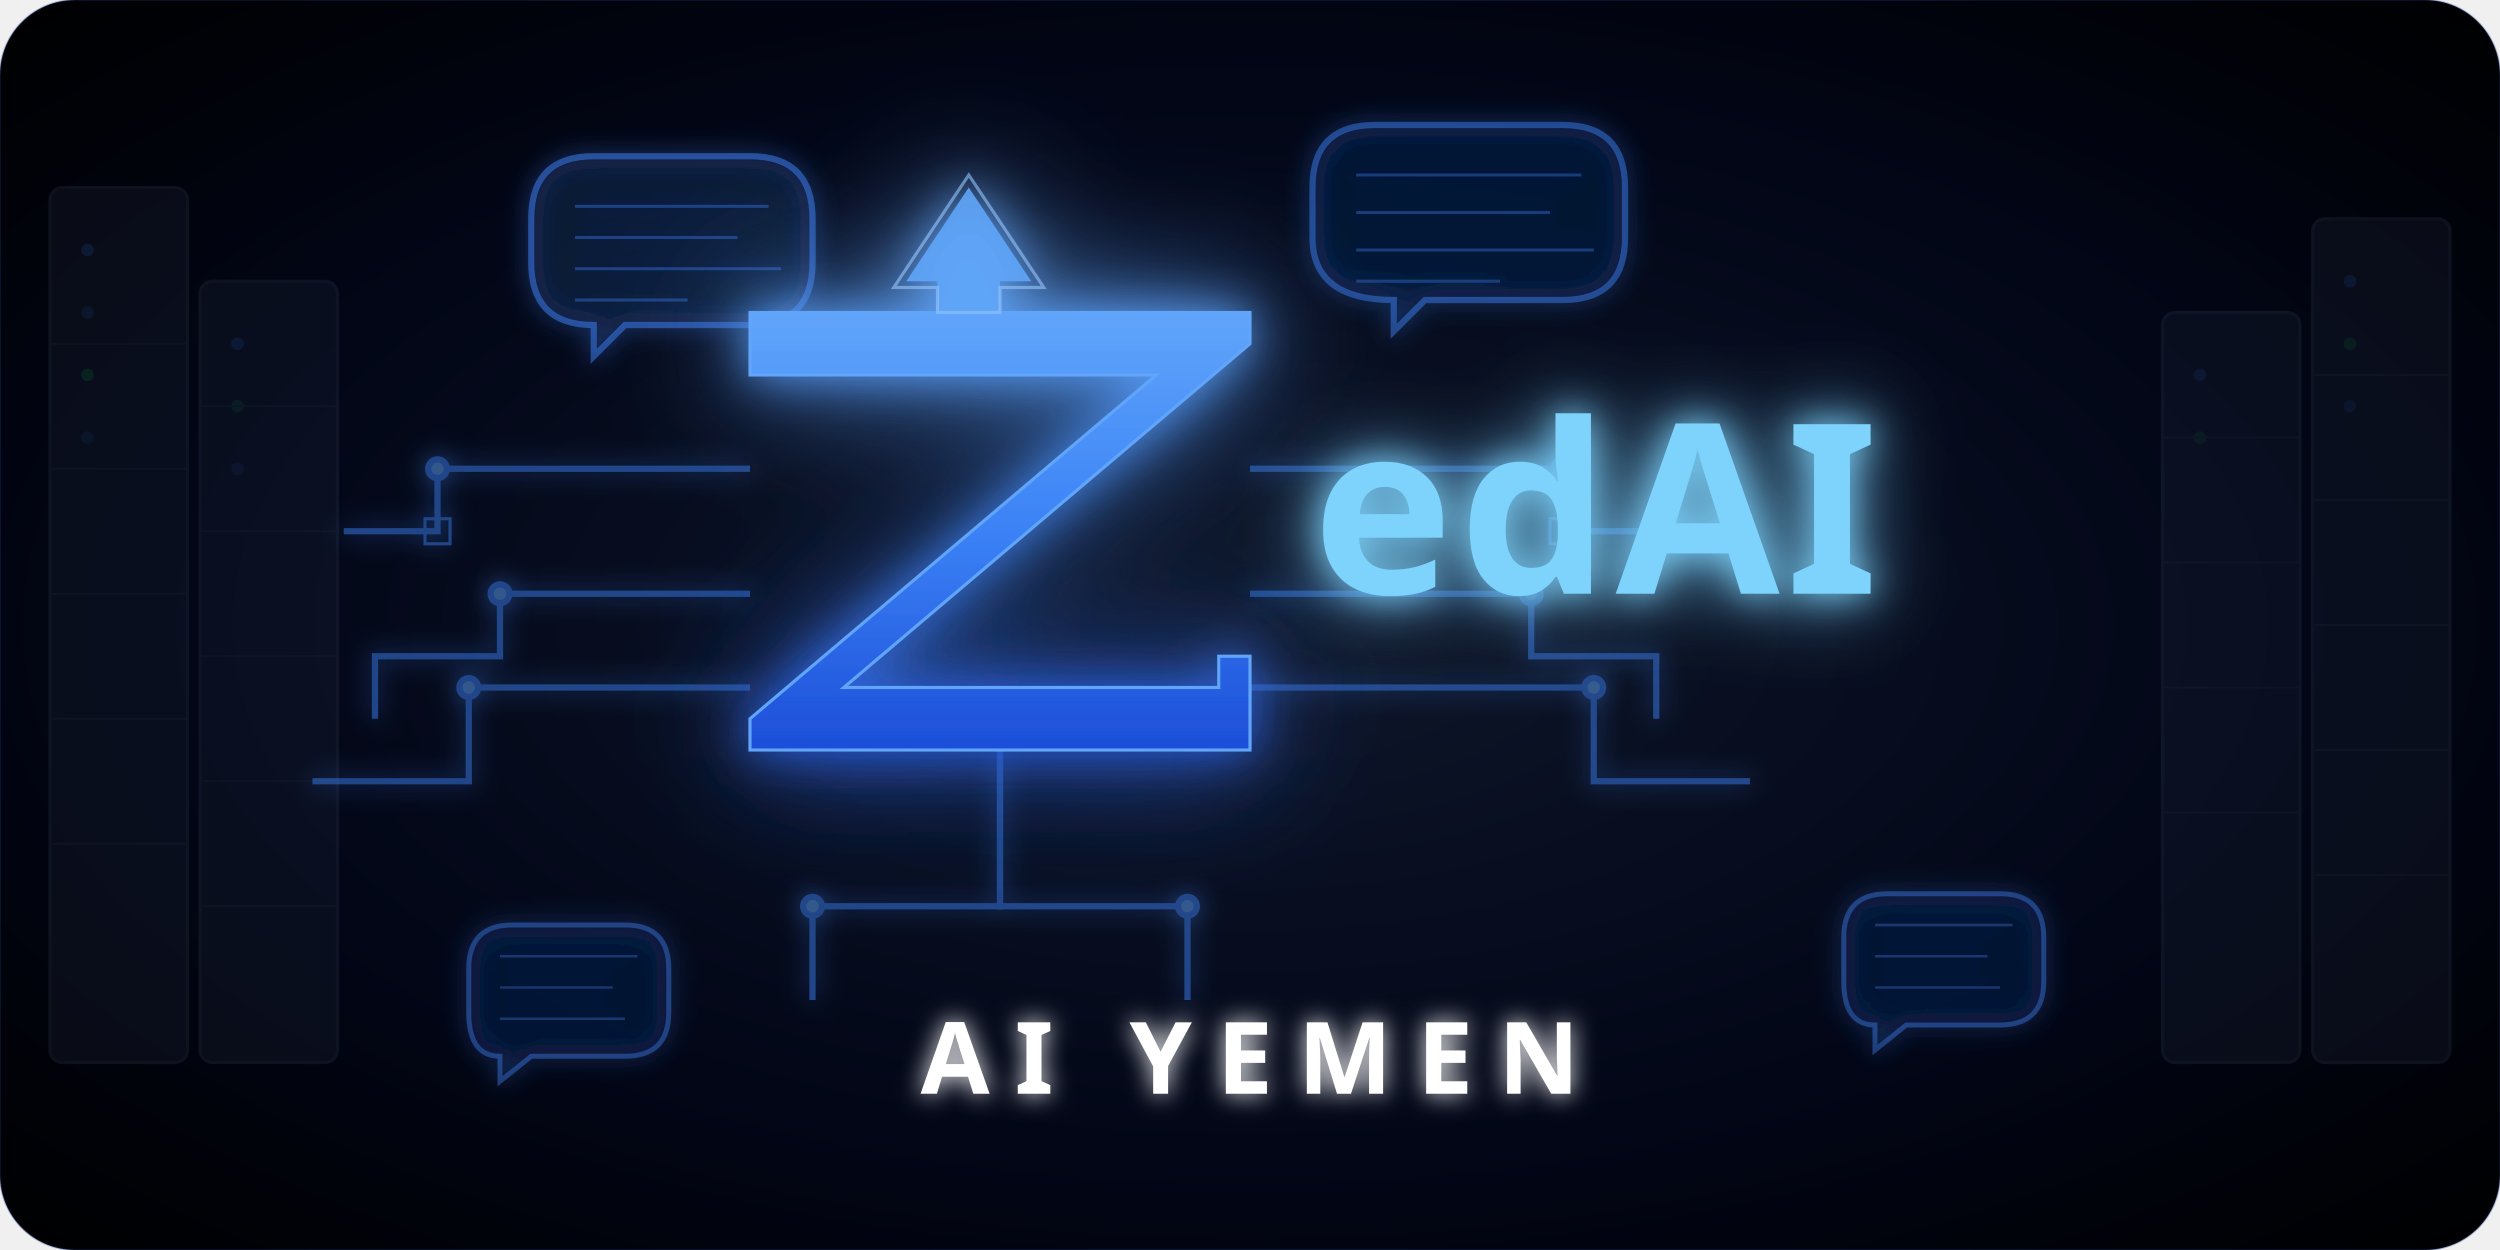
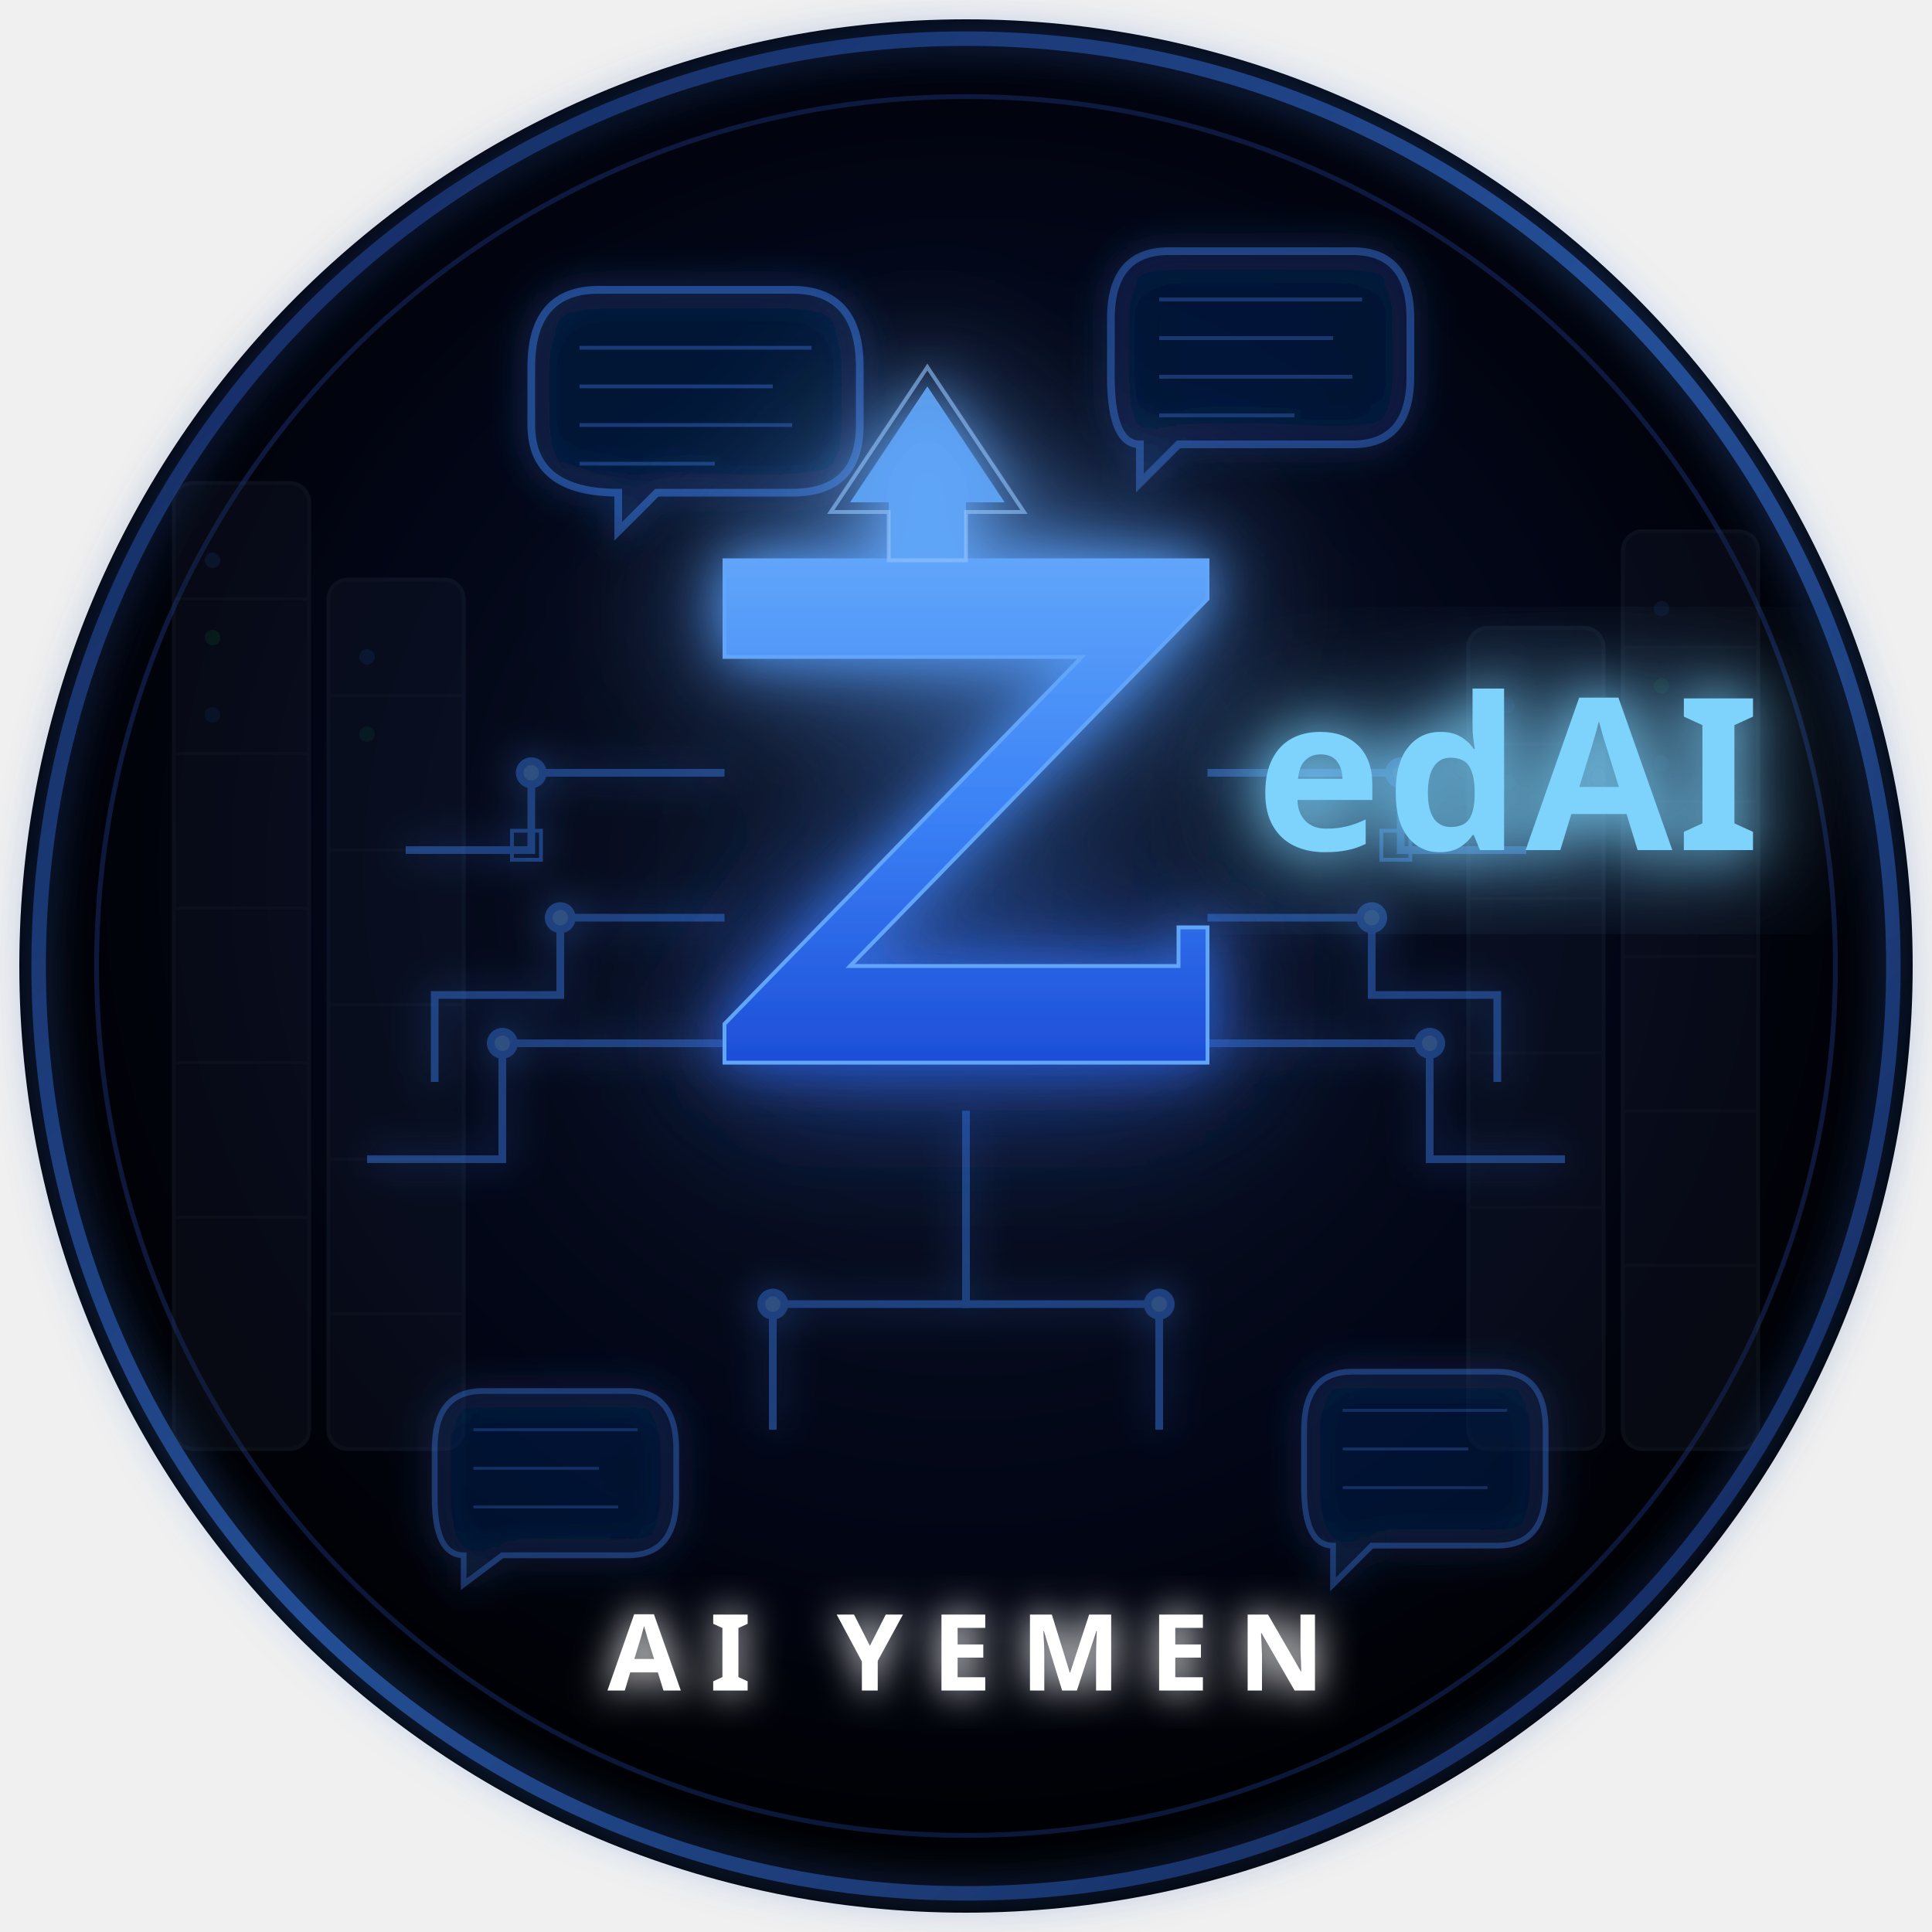
- <svg xmlns="http://www.w3.org/2000/svg" viewBox="0 0 400 200" fill="none">
+ <svg xmlns="http://www.w3.org/2000/svg" viewBox="0 0 200 200" fill="none">
  <defs>
    <filter id="blueGlow" x="-50%" y="-50%" width="200%" height="200%">
      <feGaussianBlur stdDeviation="3" result="blur1" />
      <feGaussianBlur stdDeviation="6" result="blur2" />
      <feMerge>
        <feMergeNode in="blur2" />
        <feMergeNode in="blur1" />
        <feMergeNode in="SourceGraphic" />
      </feMerge>
    </filter>
    <filter id="strongGlow" x="-50%" y="-50%" width="200%" height="200%">
-       <feGaussianBlur stdDeviation="4" result="blur1" />
-       <feGaussianBlur stdDeviation="10" result="blur2" />
+       <feGaussianBlur stdDeviation="3" result="blur1" />
+       <feGaussianBlur stdDeviation="8" result="blur2" />
      <feMerge>
        <feMergeNode in="blur2" />
        <feMergeNode in="blur1" />
        <feMergeNode in="SourceGraphic" />
      </feMerge>
    </filter>
    <filter id="softGlow" x="-50%" y="-50%" width="200%" height="200%">
      <feGaussianBlur stdDeviation="2" result="blur" />
      <feMerge>
        <feMergeNode in="blur" />
        <feMergeNode in="SourceGraphic" />
      </feMerge>
    </filter>
    <linearGradient id="zGradient" x1="0%" y1="0%" x2="0%" y2="100%">
      <stop offset="0%" stop-color="#60a5fa" />
      <stop offset="50%" stop-color="#3b82f6" />
      <stop offset="100%" stop-color="#1d4ed8" />
    </linearGradient>
-     <linearGradient id="circuitGrad" x1="0%" y1="0%" x2="100%" y2="0%">
-       <stop offset="0%" stop-color="#1e3a8a" stop-opacity="0.2" />
-       <stop offset="50%" stop-color="#3b82f6" stop-opacity="0.8" />
-       <stop offset="100%" stop-color="#1e3a8a" stop-opacity="0.2" />
-     </linearGradient>
-     <radialGradient id="bgGrad" cx="50%" cy="50%" r="70%">
+     <radialGradient id="bgGrad" cx="50%" cy="45%" r="55%">
      <stop offset="0%" stop-color="#0f172a" />
      <stop offset="60%" stop-color="#020617" />
      <stop offset="100%" stop-color="#000000" />
    </radialGradient>
+     <linearGradient id="ringGrad" x1="0%" y1="0%" x2="100%" y2="100%">
+       <stop offset="0%" stop-color="#1e3a8a" />
+       <stop offset="50%" stop-color="#3b82f6" />
+       <stop offset="100%" stop-color="#1e3a8a" />
+     </linearGradient>
  </defs>
-   <rect width="400" height="200" rx="12" fill="url(#bgGrad)" />
-   <g opacity="0.25">
-     <rect x="8" y="30" width="22" height="140" rx="2" fill="#1e293b" stroke="#334155" stroke-width="0.5" />
-     <rect x="32" y="45" width="22" height="125" rx="2" fill="#1e293b" stroke="#334155" stroke-width="0.5" />
-     <circle cx="14" cy="40" r="1" fill="#3b82f6" opacity="0.6" />
-     <circle cx="14" cy="50" r="1" fill="#3b82f6" opacity="0.4" />
-     <circle cx="14" cy="60" r="1" fill="#22c55e" opacity="0.5" />
-     <circle cx="14" cy="70" r="1" fill="#3b82f6" opacity="0.3" />
-     <circle cx="38" cy="55" r="1" fill="#3b82f6" opacity="0.5" />
-     <circle cx="38" cy="65" r="1" fill="#22c55e" opacity="0.4" />
-     <circle cx="38" cy="75" r="1" fill="#3b82f6" opacity="0.3" />
-     <line x1="8" y1="55" x2="30" y2="55" stroke="#334155" stroke-width="0.3" />
-     <line x1="8" y1="75" x2="30" y2="75" stroke="#334155" stroke-width="0.3" />
-     <line x1="8" y1="95" x2="30" y2="95" stroke="#334155" stroke-width="0.3" />
-     <line x1="8" y1="115" x2="30" y2="115" stroke="#334155" stroke-width="0.3" />
-     <line x1="8" y1="135" x2="30" y2="135" stroke="#334155" stroke-width="0.3" />
-     <line x1="32" y1="65" x2="54" y2="65" stroke="#334155" stroke-width="0.3" />
-     <line x1="32" y1="85" x2="54" y2="85" stroke="#334155" stroke-width="0.3" />
-     <line x1="32" y1="105" x2="54" y2="105" stroke="#334155" stroke-width="0.3" />
-     <line x1="32" y1="125" x2="54" y2="125" stroke="#334155" stroke-width="0.3" />
-     <line x1="32" y1="145" x2="54" y2="145" stroke="#334155" stroke-width="0.3" />
+   <circle cx="100" cy="100" r="98" fill="url(#bgGrad)" />
+   <circle cx="100" cy="100" r="96" fill="none" stroke="url(#ringGrad)" stroke-width="1.5" opacity="0.6" filter="url(#softGlow)" />
+   <circle cx="100" cy="100" r="90" fill="none" stroke="#1e3a8a" stroke-width="0.5" opacity="0.4" />
+   <g opacity="0.2">
+     <rect x="18" y="50" width="14" height="100" rx="2" fill="#1e293b" stroke="#334155" stroke-width="0.4" />
+     <rect x="34" y="60" width="14" height="90" rx="2" fill="#1e293b" stroke="#334155" stroke-width="0.4" />
+     <circle cx="22" cy="58" r="0.8" fill="#3b82f6" opacity="0.6" />
+     <circle cx="22" cy="66" r="0.8" fill="#22c55e" opacity="0.5" />
+     <circle cx="22" cy="74" r="0.8" fill="#3b82f6" opacity="0.4" />
+     <circle cx="38" cy="68" r="0.8" fill="#3b82f6" opacity="0.5" />
+     <circle cx="38" cy="76" r="0.8" fill="#22c55e" opacity="0.4" />
+     <line x1="18" y1="62" x2="32" y2="62" stroke="#334155" stroke-width="0.3" />
+     <line x1="18" y1="78" x2="32" y2="78" stroke="#334155" stroke-width="0.3" />
+     <line x1="18" y1="94" x2="32" y2="94" stroke="#334155" stroke-width="0.3" />
+     <line x1="18" y1="110" x2="32" y2="110" stroke="#334155" stroke-width="0.3" />
+     <line x1="18" y1="126" x2="32" y2="126" stroke="#334155" stroke-width="0.3" />
+     <line x1="34" y1="72" x2="48" y2="72" stroke="#334155" stroke-width="0.3" />
+     <line x1="34" y1="88" x2="48" y2="88" stroke="#334155" stroke-width="0.3" />
+     <line x1="34" y1="104" x2="48" y2="104" stroke="#334155" stroke-width="0.3" />
+     <line x1="34" y1="120" x2="48" y2="120" stroke="#334155" stroke-width="0.3" />
+     <line x1="34" y1="136" x2="48" y2="136" stroke="#334155" stroke-width="0.3" />
  </g>
-   <g opacity="0.25">
-     <rect x="370" y="35" width="22" height="135" rx="2" fill="#1e293b" stroke="#334155" stroke-width="0.5" />
-     <rect x="346" y="50" width="22" height="120" rx="2" fill="#1e293b" stroke="#334155" stroke-width="0.5" />
-     <circle cx="376" cy="45" r="1" fill="#3b82f6" opacity="0.5" />
-     <circle cx="376" cy="55" r="1" fill="#22c55e" opacity="0.4" />
-     <circle cx="376" cy="65" r="1" fill="#3b82f6" opacity="0.3" />
-     <circle cx="352" cy="60" r="1" fill="#3b82f6" opacity="0.4" />
-     <circle cx="352" cy="70" r="1" fill="#22c55e" opacity="0.3" />
-     <line x1="346" y1="70" x2="368" y2="70" stroke="#334155" stroke-width="0.3" />
-     <line x1="346" y1="90" x2="368" y2="90" stroke="#334155" stroke-width="0.3" />
-     <line x1="346" y1="110" x2="368" y2="110" stroke="#334155" stroke-width="0.3" />
-     <line x1="346" y1="130" x2="368" y2="130" stroke="#334155" stroke-width="0.3" />
-     <line x1="370" y1="60" x2="392" y2="60" stroke="#334155" stroke-width="0.3" />
-     <line x1="370" y1="80" x2="392" y2="80" stroke="#334155" stroke-width="0.3" />
-     <line x1="370" y1="100" x2="392" y2="100" stroke="#334155" stroke-width="0.3" />
-     <line x1="370" y1="120" x2="392" y2="120" stroke="#334155" stroke-width="0.3" />
-     <line x1="370" y1="140" x2="392" y2="140" stroke="#334155" stroke-width="0.3" />
+   <g opacity="0.2">
+     <rect x="168" y="55" width="14" height="95" rx="2" fill="#1e293b" stroke="#334155" stroke-width="0.4" />
+     <rect x="152" y="65" width="14" height="85" rx="2" fill="#1e293b" stroke="#334155" stroke-width="0.4" />
+     <circle cx="172" cy="63" r="0.8" fill="#3b82f6" opacity="0.5" />
+     <circle cx="172" cy="71" r="0.8" fill="#22c55e" opacity="0.4" />
+     <circle cx="172" cy="79" r="0.8" fill="#3b82f6" opacity="0.3" />
+     <circle cx="156" cy="73" r="0.8" fill="#3b82f6" opacity="0.4" />
+     <circle cx="156" cy="81" r="0.8" fill="#22c55e" opacity="0.3" />
+     <line x1="152" y1="77" x2="166" y2="77" stroke="#334155" stroke-width="0.3" />
+     <line x1="152" y1="93" x2="166" y2="93" stroke="#334155" stroke-width="0.3" />
+     <line x1="152" y1="109" x2="166" y2="109" stroke="#334155" stroke-width="0.3" />
+     <line x1="152" y1="125" x2="166" y2="125" stroke="#334155" stroke-width="0.3" />
+     <line x1="168" y1="67" x2="182" y2="67" stroke="#334155" stroke-width="0.3" />
+     <line x1="168" y1="83" x2="182" y2="83" stroke="#334155" stroke-width="0.3" />
+     <line x1="168" y1="99" x2="182" y2="99" stroke="#334155" stroke-width="0.3" />
+     <line x1="168" y1="115" x2="182" y2="115" stroke="#334155" stroke-width="0.3" />
+     <line x1="168" y1="131" x2="182" y2="131" stroke="#334155" stroke-width="0.3" />
  </g>
-   <g stroke="#3b82f6" stroke-width="1" fill="none" opacity="0.5" filter="url(#softGlow)">
-     <path d="M 120 75 L 70 75 L 70 85 L 55 85" stroke-dasharray="0" />
-     <path d="M 120 95 L 80 95 L 80 105 L 60 105 L 60 115" />
-     <path d="M 120 110 L 75 110 L 75 125 L 50 125" />
-     <path d="M 200 75 L 250 75 L 250 85 L 270 85" />
-     <path d="M 200 95 L 245 95 L 245 105 L 265 105 L 265 115" />
-     <path d="M 200 110 L 255 110 L 255 125 L 280 125" />
-     <path d="M 160 120 L 160 145 L 130 145 L 130 160" />
-     <path d="M 160 120 L 160 145 L 190 145 L 190 160" />
-     <circle cx="70" cy="75" r="1.5" fill="#60a5fa" />
-     <circle cx="80" cy="95" r="1.5" fill="#60a5fa" />
-     <circle cx="75" cy="110" r="1.5" fill="#60a5fa" />
-     <circle cx="250" cy="75" r="1.5" fill="#60a5fa" />
-     <circle cx="245" cy="95" r="1.5" fill="#60a5fa" />
-     <circle cx="255" cy="110" r="1.5" fill="#60a5fa" />
-     <circle cx="130" cy="145" r="1.5" fill="#60a5fa" />
-     <circle cx="190" cy="145" r="1.5" fill="#60a5fa" />
-     <rect x="68" y="83" width="4" height="4" fill="none" stroke="#3b82f6" stroke-width="0.5" />
-     <rect x="248" y="83" width="4" height="4" fill="none" stroke="#3b82f6" stroke-width="0.5" />
+   <g stroke="#3b82f6" stroke-width="0.8" fill="none" opacity="0.45" filter="url(#softGlow)">
+     <path d="M 75 80 L 55 80 L 55 88 L 42 88" />
+     <path d="M 75 95 L 58 95 L 58 103 L 45 103 L 45 112" />
+     <path d="M 75 108 L 52 108 L 52 120 L 38 120" />
+     <path d="M 125 80 L 145 80 L 145 88 L 158 88" />
+     <path d="M 125 95 L 142 95 L 142 103 L 155 103 L 155 112" />
+     <path d="M 125 108 L 148 108 L 148 120 L 162 120" />
+     <path d="M 100 115 L 100 135 L 80 135 L 80 148" />
+     <path d="M 100 115 L 100 135 L 120 135 L 120 148" />
+     <circle cx="55" cy="80" r="1.2" fill="#60a5fa" />
+     <circle cx="58" cy="95" r="1.2" fill="#60a5fa" />
+     <circle cx="52" cy="108" r="1.2" fill="#60a5fa" />
+     <circle cx="145" cy="80" r="1.2" fill="#60a5fa" />
+     <circle cx="142" cy="95" r="1.2" fill="#60a5fa" />
+     <circle cx="148" cy="108" r="1.2" fill="#60a5fa" />
+     <circle cx="80" cy="135" r="1.2" fill="#60a5fa" />
+     <circle cx="120" cy="135" r="1.2" fill="#60a5fa" />
+     <rect x="53" y="86" width="3" height="3" fill="none" stroke="#3b82f6" stroke-width="0.4" />
+     <rect x="143" y="86" width="3" height="3" fill="none" stroke="#3b82f6" stroke-width="0.4" />
  </g>
  <g filter="url(#softGlow)">
-     <g opacity="0.5">
-       <path d="M 85 35 Q 85 25 95 25 L 120 25 Q 130 25 130 35 L 130 42 Q 130 52 120 52 L 100 52 L 95 57 L 95 52 Q 85 52 85 42 Z" fill="#0c1a3e" stroke="#3b82f6" stroke-width="1" />
-       <line x1="92" y1="33" x2="123" y2="33" stroke="#3b82f6" stroke-width="0.5" opacity="0.7" />
-       <line x1="92" y1="38" x2="118" y2="38" stroke="#3b82f6" stroke-width="0.5" opacity="0.7" />
-       <line x1="92" y1="43" x2="125" y2="43" stroke="#3b82f6" stroke-width="0.5" opacity="0.7" />
-       <line x1="92" y1="48" x2="110" y2="48" stroke="#3b82f6" stroke-width="0.5" opacity="0.7" />
-     </g>
    <g opacity="0.45">
-       <path d="M 210 30 Q 210 20 220 20 L 250 20 Q 260 20 260 30 L 260 38 Q 260 48 250 48 L 228 48 L 223 53 L 223 48 Q 210 48 210 38 Z" fill="#0c1a3e" stroke="#3b82f6" stroke-width="1" />
-       <line x1="217" y1="28" x2="253" y2="28" stroke="#3b82f6" stroke-width="0.5" opacity="0.7" />
-       <line x1="217" y1="34" x2="248" y2="34" stroke="#3b82f6" stroke-width="0.5" opacity="0.7" />
-       <line x1="217" y1="40" x2="255" y2="40" stroke="#3b82f6" stroke-width="0.5" opacity="0.7" />
-       <line x1="217" y1="45" x2="240" y2="45" stroke="#3b82f6" stroke-width="0.5" opacity="0.7" />
+       <path d="M 55 38 Q 55 30 62 30 L 82 30 Q 89 30 89 38 L 89 44 Q 89 51 82 51 L 68 51 L 64 55 L 64 51 Q 55 51 55 44 Z" fill="#0c1a3e" stroke="#3b82f6" stroke-width="0.8" />
+       <line x1="60" y1="36" x2="84" y2="36" stroke="#3b82f6" stroke-width="0.4" opacity="0.7" />
+       <line x1="60" y1="40" x2="80" y2="40" stroke="#3b82f6" stroke-width="0.4" opacity="0.7" />
+       <line x1="60" y1="44" x2="82" y2="44" stroke="#3b82f6" stroke-width="0.4" opacity="0.7" />
+       <line x1="60" y1="48" x2="74" y2="48" stroke="#3b82f6" stroke-width="0.4" opacity="0.7" />
    </g>
    <g opacity="0.4">
-       <path d="M 75 155 Q 75 148 82 148 L 100 148 Q 107 148 107 155 L 107 162 Q 107 169 100 169 L 85 169 L 80 173 L 80 169 Q 75 169 75 162 Z" fill="#0c1a3e" stroke="#3b82f6" stroke-width="0.8" />
-       <line x1="80" y1="153" x2="102" y2="153" stroke="#3b82f6" stroke-width="0.4" opacity="0.7" />
-       <line x1="80" y1="158" x2="98" y2="158" stroke="#3b82f6" stroke-width="0.4" opacity="0.7" />
-       <line x1="80" y1="163" x2="100" y2="163" stroke="#3b82f6" stroke-width="0.4" opacity="0.7" />
+       <path d="M 115 33 Q 115 26 121 26 L 140 26 Q 146 26 146 33 L 146 39 Q 146 46 140 46 L 122 46 L 118 50 L 118 46 Q 115 46 115 39 Z" fill="#0c1a3e" stroke="#3b82f6" stroke-width="0.8" />
+       <line x1="120" y1="31" x2="141" y2="31" stroke="#3b82f6" stroke-width="0.4" opacity="0.7" />
+       <line x1="120" y1="35" x2="138" y2="35" stroke="#3b82f6" stroke-width="0.4" opacity="0.7" />
+       <line x1="120" y1="39" x2="140" y2="39" stroke="#3b82f6" stroke-width="0.4" opacity="0.7" />
+       <line x1="120" y1="43" x2="134" y2="43" stroke="#3b82f6" stroke-width="0.4" opacity="0.7" />
    </g>
-     <g opacity="0.4">
-       <path d="M 295 150 Q 295 143 302 143 L 320 143 Q 327 143 327 150 L 327 157 Q 327 164 320 164 L 305 164 L 300 168 L 300 164 Q 295 164 295 157 Z" fill="#0c1a3e" stroke="#3b82f6" stroke-width="0.8" />
-       <line x1="300" y1="148" x2="322" y2="148" stroke="#3b82f6" stroke-width="0.4" opacity="0.7" />
-       <line x1="300" y1="153" x2="318" y2="153" stroke="#3b82f6" stroke-width="0.4" opacity="0.7" />
-       <line x1="300" y1="158" x2="320" y2="158" stroke="#3b82f6" stroke-width="0.4" opacity="0.7" />
+     <g opacity="0.35">
+       <path d="M 45 150 Q 45 144 50 144 L 65 144 Q 70 144 70 150 L 70 155 Q 70 161 65 161 L 52 161 L 48 164 L 48 161 Q 45 161 45 155 Z" fill="#0c1a3e" stroke="#3b82f6" stroke-width="0.6" />
+       <line x1="49" y1="148" x2="66" y2="148" stroke="#3b82f6" stroke-width="0.3" opacity="0.7" />
+       <line x1="49" y1="152" x2="62" y2="152" stroke="#3b82f6" stroke-width="0.3" opacity="0.7" />
+       <line x1="49" y1="156" x2="64" y2="156" stroke="#3b82f6" stroke-width="0.3" opacity="0.7" />
+     </g>
+     <g opacity="0.35">
+       <path d="M 135 148 Q 135 142 140 142 L 155 142 Q 160 142 160 148 L 160 154 Q 160 160 155 160 L 142 160 L 138 164 L 138 160 Q 135 160 135 154 Z" fill="#0c1a3e" stroke="#3b82f6" stroke-width="0.6" />
+       <line x1="139" y1="146" x2="156" y2="146" stroke="#3b82f6" stroke-width="0.3" opacity="0.7" />
+       <line x1="139" y1="150" x2="152" y2="150" stroke="#3b82f6" stroke-width="0.3" opacity="0.7" />
+       <line x1="139" y1="154" x2="154" y2="154" stroke="#3b82f6" stroke-width="0.3" opacity="0.7" />
    </g>
  </g>
  <g filter="url(#strongGlow)">
-     <path d="M 120 50 L 200 50 L 200 55 L 135 110 L 195 110 L 195 105 L 200 105 L 200 120 L 120 120 L 120 115 L 185 60 L 120 60 Z" fill="url(#zGradient)" stroke="#60a5fa" stroke-width="0.5" />
-     <path d="M 155 30 L 165 45 L 160 45 L 160 50 L 150 50 L 150 45 L 145 45 Z" fill="#60a5fa" opacity="0.9" />
-     <path d="M 155 28 L 167 46 L 160 46 L 160 50 L 150 50 L 150 46 L 143 46 Z" fill="none" stroke="#93c5fd" stroke-width="0.5" opacity="0.6" />
+     <path d="M 75 58 L 125 58 L 125 62 L 88 100 L 122 100 L 122 96 L 125 96 L 125 110 L 75 110 L 75 106 L 112 68 L 75 68 Z" fill="url(#zGradient)" stroke="#60a5fa" stroke-width="0.4" />
+     <path d="M 96 40 L 104 52 L 100 52 L 100 58 L 92 58 L 92 52 L 88 52 Z" fill="#60a5fa" opacity="0.9" />
+     <path d="M 96 38 L 106 53 L 100 53 L 100 58 L 92 58 L 92 53 L 86 53 Z" fill="none" stroke="#93c5fd" stroke-width="0.4" opacity="0.6" />
  </g>
  <g filter="url(#blueGlow)">
-     <text x="210" y="95" font-family="'Segoe UI', 'Tahoma', sans-serif" font-size="38" font-weight="700" fill="#7dd3fc" letter-spacing="1">
+     <text x="130" y="88" font-family="'Segoe UI', 'Tahoma', sans-serif" font-size="22" font-weight="700" fill="#7dd3fc" letter-spacing="0.5">
      edAI
    </text>
  </g>
  <g filter="url(#softGlow)">
-     <text x="200" y="175" font-family="'Segoe UI', 'Tahoma', sans-serif" font-size="16" font-weight="600" fill="#ffffff" text-anchor="middle" letter-spacing="4">
+     <text x="100" y="175" font-family="'Segoe UI', 'Tahoma', sans-serif" font-size="11" font-weight="600" fill="#ffffff" text-anchor="middle" letter-spacing="3">
      AI YEMEN
    </text>
  </g>
-   <rect x="0" y="0" width="400" height="200" fill="none" stroke="#1e3a8a" stroke-width="0.3" opacity="0.3" rx="12" />
</svg>
